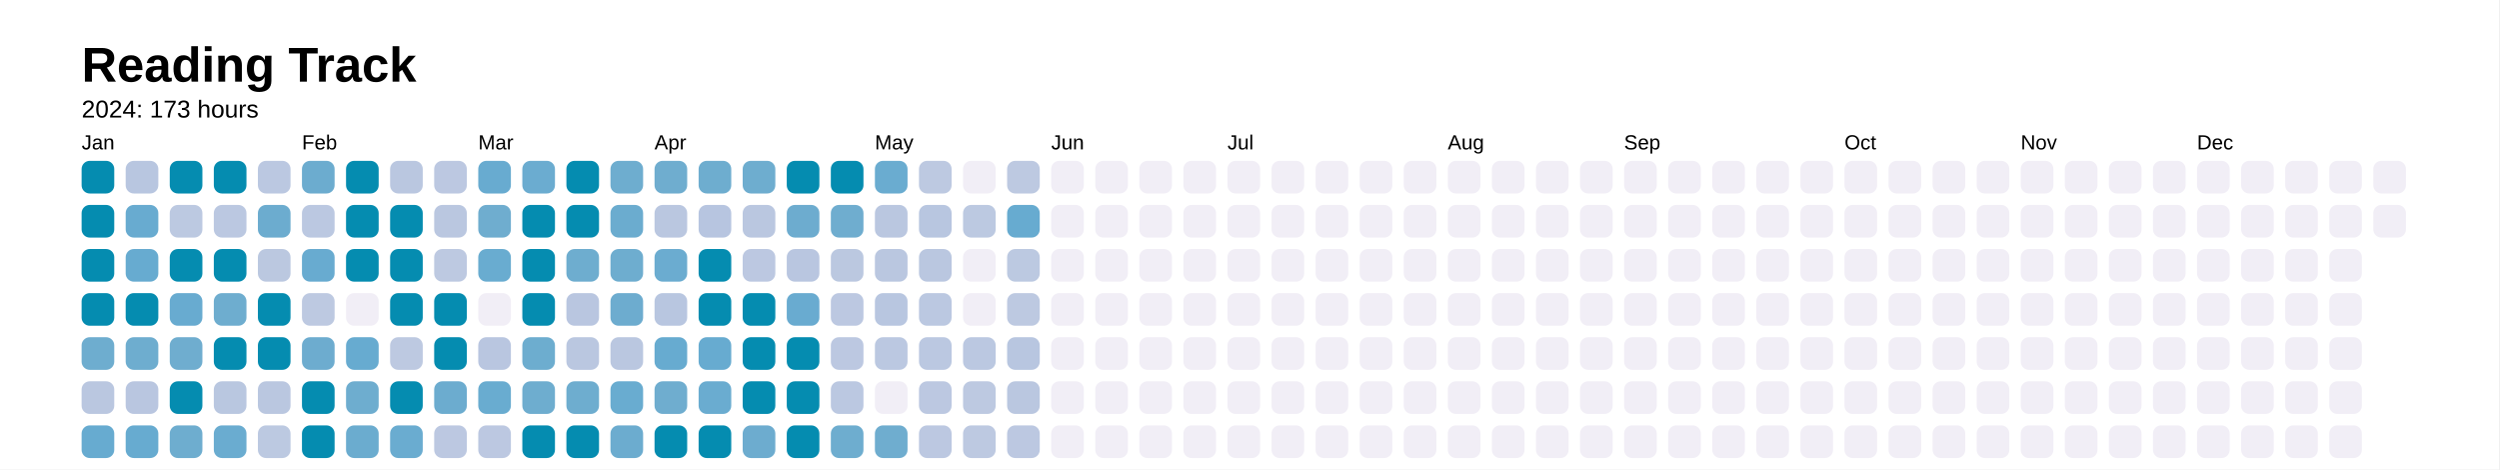
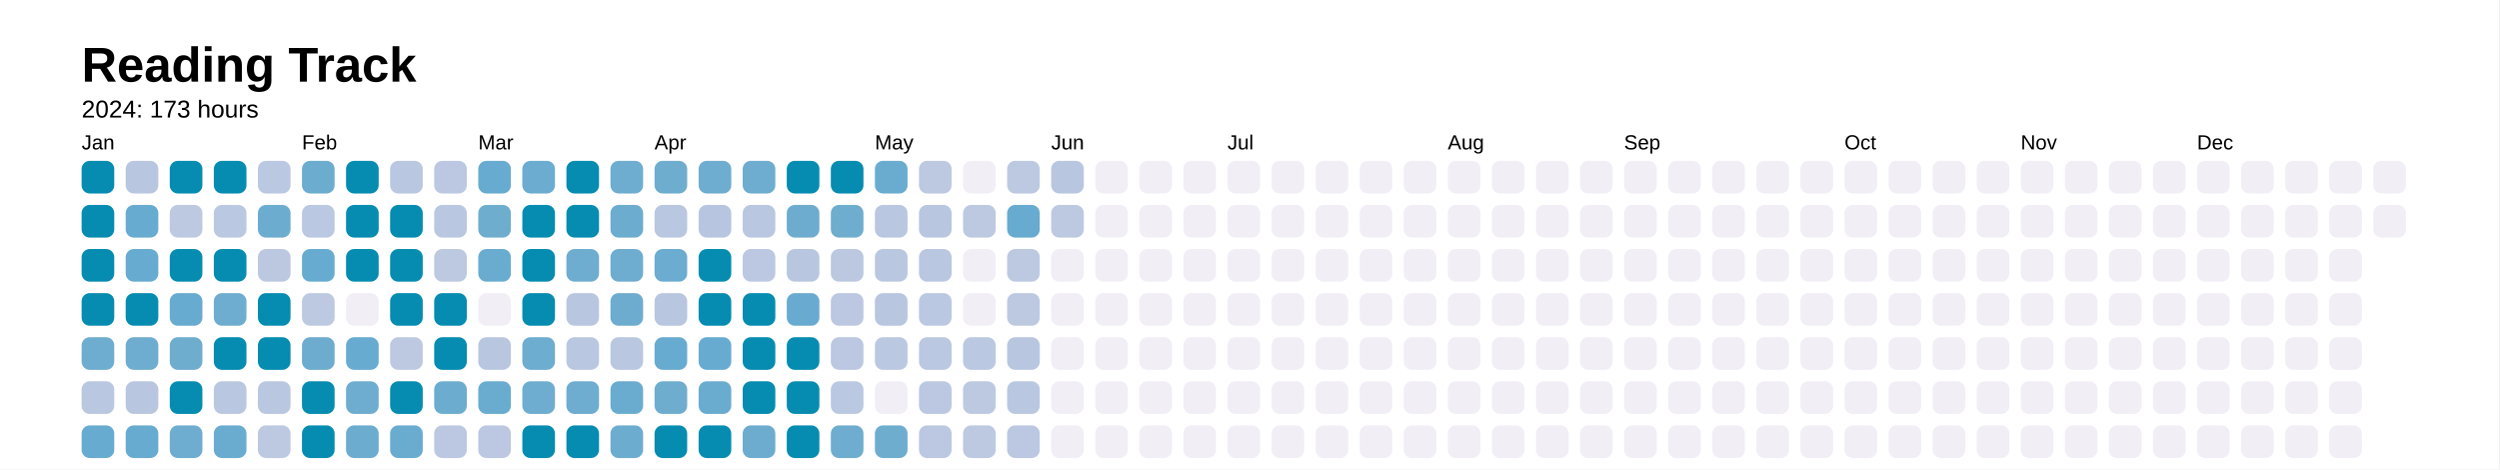
<svg xmlns="http://www.w3.org/2000/svg" baseProfile="full" height="57.5mm" version="1.1" viewBox="0,0,306.2,57.5" width="306.2mm">
  <defs />
  <rect fill="#FFFFFF" height="57.5" width="306.2" x="0" y="0" />
  <text fill="#000000" style="font-size:6px; font-family:Arial; font-weight:bold;" x="10" y="10">Reading Track</text>
  <text fill="#000000" style="font-size:3px; font-family:Arial;" x="10" y="14.4">2024: 173 hours</text>
  <text fill="#000000" style="font-size:2.5px; font-family:Arial" x="10" y="18.3">Jan</text>
  <rect fill="#058cb0" height="4" rx="1" ry="1" width="4" x="10" y="19.7" />
  <rect fill="#058cb0" height="4" rx="1" ry="1" width="4" x="10" y="25.1" />
  <rect fill="#058cb0" height="4" rx="1" ry="1" width="4" x="10" y="30.5" />
  <rect fill="#058cb0" height="4" rx="1" ry="1" width="4" x="10" y="35.9" />
  <rect fill="#6eadcf" height="4" rx="1" ry="1" width="4" x="10" y="41.3" />
  <rect fill="#bac7e0" height="4" rx="1" ry="1" width="4" x="10" y="46.7" />
  <rect fill="#67abd0" height="4" rx="1" ry="1" width="4" x="10" y="52.1" />
  <rect fill="#b8c6e0" height="4" rx="1" ry="1" width="4" x="15.4" y="19.7" />
  <rect fill="#68abd0" height="4" rx="1" ry="1" width="4" x="15.4" y="25.1" />
  <rect fill="#67abd0" height="4" rx="1" ry="1" width="4" x="15.4" y="30.5" />
  <rect fill="#058cb0" height="4" rx="1" ry="1" width="4" x="15.4" y="35.9" />
  <rect fill="#6eadcf" height="4" rx="1" ry="1" width="4" x="15.4" y="41.3" />
  <rect fill="#b9c6e0" height="4" rx="1" ry="1" width="4" x="15.4" y="46.7" />
  <rect fill="#67abd0" height="4" rx="1" ry="1" width="4" x="15.4" y="52.1" />
  <rect fill="#058cb0" height="4" rx="1" ry="1" width="4" x="20.8" y="19.7" />
  <rect fill="#bcc9e1" height="4" rx="1" ry="1" width="4" x="20.8" y="25.1" />
  <rect fill="#058cb0" height="4" rx="1" ry="1" width="4" x="20.8" y="30.5" />
  <rect fill="#68abd0" height="4" rx="1" ry="1" width="4" x="20.8" y="35.9" />
  <rect fill="#6fadcf" height="4" rx="1" ry="1" width="4" x="20.8" y="41.3" />
  <rect fill="#058cb0" height="4" rx="1" ry="1" width="4" x="20.8" y="46.7" />
  <rect fill="#6eadcf" height="4" rx="1" ry="1" width="4" x="20.8" y="52.1" />
  <rect fill="#058cb0" height="4" rx="1" ry="1" width="4" x="26.2" y="19.7" />
  <rect fill="#bbc8e1" height="4" rx="1" ry="1" width="4" x="26.2" y="25.1" />
  <rect fill="#058cb0" height="4" rx="1" ry="1" width="4" x="26.2" y="30.5" />
  <rect fill="#6eadcf" height="4" rx="1" ry="1" width="4" x="26.2" y="35.9" />
  <rect fill="#058cb0" height="4" rx="1" ry="1" width="4" x="26.2" y="41.3" />
  <rect fill="#b9c7e0" height="4" rx="1" ry="1" width="4" x="26.2" y="46.7" />
  <rect fill="#6aacd0" height="4" rx="1" ry="1" width="4" x="26.2" y="52.1" />
  <rect fill="#bbc8e1" height="4" rx="1" ry="1" width="4" x="31.6" y="19.7" />
  <rect fill="#6caccf" height="4" rx="1" ry="1" width="4" x="31.6" y="25.1" />
  <rect fill="#bbc8e0" height="4" rx="1" ry="1" width="4" x="31.6" y="30.5" />
  <rect fill="#058cb0" height="4" rx="1" ry="1" width="4" x="31.6" y="35.9" />
  <rect fill="#058cb0" height="4" rx="1" ry="1" width="4" x="31.6" y="41.3" />
  <rect fill="#bac7e0" height="4" rx="1" ry="1" width="4" x="31.6" y="46.7" />
  <rect fill="#bcc9e1" height="4" rx="1" ry="1" width="4" x="31.6" y="52.1" />
  <text fill="#000000" style="font-size:2.5px; font-family:Arial" x="37.0" y="18.3">Feb</text>
  <rect fill="#6caccf" height="4" rx="1" ry="1" width="4" x="37.0" y="19.7" />
  <rect fill="#bbc8e1" height="4" rx="1" ry="1" width="4" x="37.0" y="25.1" />
  <rect fill="#68abd0" height="4" rx="1" ry="1" width="4" x="37.0" y="30.5" />
  <rect fill="#bdc9e1" height="4" rx="1" ry="1" width="4" x="37.0" y="35.9" />
  <rect fill="#6daccf" height="4" rx="1" ry="1" width="4" x="37.0" y="41.3" />
  <rect fill="#058cb0" height="4" rx="1" ry="1" width="4" x="37.0" y="46.7" />
  <rect fill="#058cb0" height="4" rx="1" ry="1" width="4" x="37.0" y="52.1" />
  <rect fill="#058cb0" height="4" rx="1" ry="1" width="4" x="42.4" y="19.7" />
  <rect fill="#058cb0" height="4" rx="1" ry="1" width="4" x="42.4" y="25.1" />
  <rect fill="#058cb0" height="4" rx="1" ry="1" width="4" x="42.4" y="30.5" />
  <rect fill="#f1eef6" height="4" rx="1" ry="1" width="4" x="42.4" y="35.9" />
  <rect fill="#67abd0" height="4" rx="1" ry="1" width="4" x="42.4" y="41.3" />
  <rect fill="#6eadcf" height="4" rx="1" ry="1" width="4" x="42.4" y="46.7" />
  <rect fill="#6baccf" height="4" rx="1" ry="1" width="4" x="42.4" y="52.1" />
  <rect fill="#bac7e0" height="4" rx="1" ry="1" width="4" x="47.8" y="19.7" />
  <rect fill="#058cb0" height="4" rx="1" ry="1" width="4" x="47.8" y="25.1" />
  <rect fill="#058cb0" height="4" rx="1" ry="1" width="4" x="47.8" y="30.5" />
  <rect fill="#058cb0" height="4" rx="1" ry="1" width="4" x="47.8" y="35.9" />
  <rect fill="#bdc9e1" height="4" rx="1" ry="1" width="4" x="47.8" y="41.3" />
  <rect fill="#058cb0" height="4" rx="1" ry="1" width="4" x="47.8" y="46.7" />
  <rect fill="#6aacd0" height="4" rx="1" ry="1" width="4" x="47.8" y="52.1" />
  <rect fill="#bcc8e1" height="4" rx="1" ry="1" width="4" x="53.2" y="19.7" />
  <rect fill="#bac7e0" height="4" rx="1" ry="1" width="4" x="53.2" y="25.1" />
  <rect fill="#bdc9e1" height="4" rx="1" ry="1" width="4" x="53.2" y="30.5" />
  <rect fill="#058cb0" height="4" rx="1" ry="1" width="4" x="53.2" y="35.9" />
  <rect fill="#058cb0" height="4" rx="1" ry="1" width="4" x="53.2" y="41.3" />
  <rect fill="#6caccf" height="4" rx="1" ry="1" width="4" x="53.2" y="46.7" />
  <rect fill="#bcc8e1" height="4" rx="1" ry="1" width="4" x="53.2" y="52.1" />
  <text fill="#000000" style="font-size:2.5px; font-family:Arial" x="58.6" y="18.3">Mar</text>
  <rect fill="#68abd0" height="4" rx="1" ry="1" width="4" x="58.6" y="19.7" />
  <rect fill="#6fadcf" height="4" rx="1" ry="1" width="4" x="58.6" y="25.1" />
  <rect fill="#69acd0" height="4" rx="1" ry="1" width="4" x="58.6" y="30.5" />
  <rect fill="#f1eef6" height="4" rx="1" ry="1" width="4" x="58.6" y="35.9" />
  <rect fill="#b9c6e0" height="4" rx="1" ry="1" width="4" x="58.6" y="41.3" />
  <rect fill="#69acd0" height="4" rx="1" ry="1" width="4" x="58.6" y="46.7" />
  <rect fill="#bcc8e1" height="4" rx="1" ry="1" width="4" x="58.6" y="52.1" />
  <rect fill="#6bacd0" height="4" rx="1" ry="1" width="4" x="64" y="19.7" />
  <rect fill="#058cb0" height="4" rx="1" ry="1" width="4" x="64" y="25.1" />
  <rect fill="#058cb0" height="4" rx="1" ry="1" width="4" x="64" y="30.5" />
  <rect fill="#058cb0" height="4" rx="1" ry="1" width="4" x="64" y="35.9" />
  <rect fill="#6dadcf" height="4" rx="1" ry="1" width="4" x="64" y="41.3" />
  <rect fill="#6eadcf" height="4" rx="1" ry="1" width="4" x="64" y="46.7" />
  <rect fill="#058cb0" height="4" rx="1" ry="1" width="4" x="64" y="52.1" />
  <rect fill="#058cb0" height="4" rx="1" ry="1" width="4" x="69.4" y="19.7" />
  <rect fill="#058cb0" height="4" rx="1" ry="1" width="4" x="69.4" y="25.1" />
  <rect fill="#6eadcf" height="4" rx="1" ry="1" width="4" x="69.4" y="30.5" />
  <rect fill="#b9c6e0" height="4" rx="1" ry="1" width="4" x="69.4" y="35.9" />
  <rect fill="#bac7e0" height="4" rx="1" ry="1" width="4" x="69.4" y="41.3" />
  <rect fill="#6eadcf" height="4" rx="1" ry="1" width="4" x="69.4" y="46.7" />
  <rect fill="#058cb0" height="4" rx="1" ry="1" width="4" x="69.4" y="52.1" />
  <rect fill="#6eadcf" height="4" rx="1" ry="1" width="4" x="74.8" y="19.7" />
  <rect fill="#6baccf" height="4" rx="1" ry="1" width="4" x="74.8" y="25.1" />
  <rect fill="#6eadcf" height="4" rx="1" ry="1" width="4" x="74.8" y="30.5" />
  <rect fill="#6daccf" height="4" rx="1" ry="1" width="4" x="74.8" y="35.9" />
  <rect fill="#bac7e0" height="4" rx="1" ry="1" width="4" x="74.8" y="41.3" />
  <rect fill="#69acd0" height="4" rx="1" ry="1" width="4" x="74.8" y="46.7" />
  <rect fill="#6caccf" height="4" rx="1" ry="1" width="4" x="74.8" y="52.1" />
  <text fill="#000000" style="font-size:2.5px; font-family:Arial" x="80.2" y="18.3">Apr</text>
  <rect fill="#6fadcf" height="4" rx="1" ry="1" width="4" x="80.2" y="19.7" />
  <rect fill="#bac7e0" height="4" rx="1" ry="1" width="4" x="80.2" y="25.1" />
  <rect fill="#6bacd0" height="4" rx="1" ry="1" width="4" x="80.2" y="30.5" />
  <rect fill="#b8c6e0" height="4" rx="1" ry="1" width="4" x="80.2" y="35.9" />
  <rect fill="#67abd0" height="4" rx="1" ry="1" width="4" x="80.2" y="41.3" />
  <rect fill="#6fadcf" height="4" rx="1" ry="1" width="4" x="80.2" y="46.7" />
  <rect fill="#058cb0" height="4" rx="1" ry="1" width="4" x="80.2" y="52.1" />
  <rect fill="#6eadcf" height="4" rx="1" ry="1" width="4" x="85.6" y="19.7" />
  <rect fill="#b7c5e0" height="4" rx="1" ry="1" width="4" x="85.6" y="25.1" />
  <rect fill="#058cb0" height="4" rx="1" ry="1" width="4" x="85.6" y="30.5" />
  <rect fill="#058cb0" height="4" rx="1" ry="1" width="4" x="85.6" y="35.9" />
  <rect fill="#67abd0" height="4" rx="1" ry="1" width="4" x="85.6" y="41.3" />
  <rect fill="#6aacd0" height="4" rx="1" ry="1" width="4" x="85.6" y="46.7" />
  <rect fill="#058cb0" height="4" rx="1" ry="1" width="4" x="85.6" y="52.1" />
  <rect fill="#6eadcf" height="4" rx="1" ry="1" width="4" x="91" y="19.7" />
  <rect fill="#bac7e0" height="4" rx="1" ry="1" width="4" x="91" y="25.1" />
  <rect fill="#bcc8e1" height="4" rx="1" ry="1" width="4" x="91" y="30.5" />
  <rect fill="#058cb0" height="4" rx="1" ry="1" width="4" x="91" y="35.9" />
  <rect fill="#058cb0" height="4" rx="1" ry="1" width="4" x="91" y="41.3" />
  <rect fill="#058cb0" height="4" rx="1" ry="1" width="4" x="91" y="46.7" />
  <rect fill="#6daccf" height="4" rx="1" ry="1" width="4" x="91" y="52.1" />
  <rect fill="#058cb0" height="4" rx="1" ry="1" width="4" x="96.4" y="19.7" />
  <rect fill="#6daccf" height="4" rx="1" ry="1" width="4" x="96.4" y="25.1" />
  <rect fill="#b9c6e0" height="4" rx="1" ry="1" width="4" x="96.4" y="30.5" />
  <rect fill="#69abd0" height="4" rx="1" ry="1" width="4" x="96.4" y="35.9" />
  <rect fill="#058cb0" height="4" rx="1" ry="1" width="4" x="96.4" y="41.3" />
  <rect fill="#058cb0" height="4" rx="1" ry="1" width="4" x="96.4" y="46.7" />
  <rect fill="#058cb0" height="4" rx="1" ry="1" width="4" x="96.4" y="52.1" />
  <rect fill="#058cb0" height="4" rx="1" ry="1" width="4" x="101.8" y="19.7" />
  <rect fill="#6fadcf" height="4" rx="1" ry="1" width="4" x="101.8" y="25.1" />
  <rect fill="#bbc8e0" height="4" rx="1" ry="1" width="4" x="101.8" y="30.5" />
  <rect fill="#bcc8e1" height="4" rx="1" ry="1" width="4" x="101.8" y="35.9" />
  <rect fill="#bcc8e1" height="4" rx="1" ry="1" width="4" x="101.8" y="41.3" />
  <rect fill="#bbc8e1" height="4" rx="1" ry="1" width="4" x="101.8" y="46.7" />
  <rect fill="#6eadcf" height="4" rx="1" ry="1" width="4" x="101.8" y="52.1" />
  <text fill="#000000" style="font-size:2.5px; font-family:Arial" x="107.2" y="18.3">May</text>
  <rect fill="#6aacd0" height="4" rx="1" ry="1" width="4" x="107.2" y="19.7" />
  <rect fill="#bac7e0" height="4" rx="1" ry="1" width="4" x="107.2" y="25.1" />
  <rect fill="#bac7e0" height="4" rx="1" ry="1" width="4" x="107.2" y="30.5" />
  <rect fill="#b8c6e0" height="4" rx="1" ry="1" width="4" x="107.2" y="35.9" />
  <rect fill="#bbc8e1" height="4" rx="1" ry="1" width="4" x="107.2" y="41.3" />
  <rect fill="#f1eef6" height="4" rx="1" ry="1" width="4" x="107.2" y="46.7" />
  <rect fill="#6fadcf" height="4" rx="1" ry="1" width="4" x="107.2" y="52.1" />
  <rect fill="#bdc9e1" height="4" rx="1" ry="1" width="4" x="112.6" y="19.7" />
  <rect fill="#b8c6e0" height="4" rx="1" ry="1" width="4" x="112.6" y="25.1" />
  <rect fill="#bac7e0" height="4" rx="1" ry="1" width="4" x="112.6" y="30.5" />
  <rect fill="#bbc8e1" height="4" rx="1" ry="1" width="4" x="112.6" y="35.9" />
  <rect fill="#bbc8e1" height="4" rx="1" ry="1" width="4" x="112.6" y="41.3" />
  <rect fill="#bcc8e1" height="4" rx="1" ry="1" width="4" x="112.6" y="46.7" />
  <rect fill="#bcc8e1" height="4" rx="1" ry="1" width="4" x="112.6" y="52.1" />
  <rect fill="#f1eef6" height="4" rx="1" ry="1" width="4" x="118" y="19.7" />
  <rect fill="#bcc9e1" height="4" rx="1" ry="1" width="4" x="118" y="25.1" />
  <rect fill="#f1eef6" height="4" rx="1" ry="1" width="4" x="118" y="30.5" />
  <rect fill="#f1eef6" height="4" rx="1" ry="1" width="4" x="118" y="35.9" />
  <rect fill="#bbc8e1" height="4" rx="1" ry="1" width="4" x="118" y="41.3" />
  <rect fill="#bdc9e1" height="4" rx="1" ry="1" width="4" x="118" y="46.7" />
  <rect fill="#bdc9e1" height="4" rx="1" ry="1" width="4" x="118" y="52.1" />
  <rect fill="#bdc9e1" height="4" rx="1" ry="1" width="4" x="123.4" y="19.7" />
  <rect fill="#67abd0" height="4" rx="1" ry="1" width="4" x="123.4" y="25.1" />
  <rect fill="#bcc9e1" height="4" rx="1" ry="1" width="4" x="123.4" y="30.5" />
  <rect fill="#bdc9e1" height="4" rx="1" ry="1" width="4" x="123.4" y="35.9" />
  <rect fill="#b8c6e0" height="4" rx="1" ry="1" width="4" x="123.4" y="41.3" />
  <rect fill="#bac7e0" height="4" rx="1" ry="1" width="4" x="123.4" y="46.7" />
  <rect fill="#bcc8e1" height="4" rx="1" ry="1" width="4" x="123.4" y="52.1" />
  <text fill="#000000" style="font-size:2.5px; font-family:Arial" x="128.8" y="18.3">Jun</text>
-   <rect fill="#f1eef6" height="4" rx="1" ry="1" width="4" x="128.8" y="19.7" />
-   <rect fill="#f1eef6" height="4" rx="1" ry="1" width="4" x="128.8" y="25.1" />
+   <rect fill="#b9c6e0" height="4" rx="1" ry="1" width="4" x="128.8" y="19.7" />
+   <rect fill="#bcc9e1" height="4" rx="1" ry="1" width="4" x="128.8" y="25.1" />
  <rect fill="#f1eef6" height="4" rx="1" ry="1" width="4" x="128.8" y="30.5" />
  <rect fill="#f1eef6" height="4" rx="1" ry="1" width="4" x="128.8" y="35.9" />
  <rect fill="#f1eef6" height="4" rx="1" ry="1" width="4" x="128.8" y="41.3" />
  <rect fill="#f1eef6" height="4" rx="1" ry="1" width="4" x="128.8" y="46.7" />
  <rect fill="#f1eef6" height="4" rx="1" ry="1" width="4" x="128.8" y="52.1" />
  <rect fill="#f1eef6" height="4" rx="1" ry="1" width="4" x="134.2" y="19.7" />
  <rect fill="#f1eef6" height="4" rx="1" ry="1" width="4" x="134.2" y="25.1" />
  <rect fill="#f1eef6" height="4" rx="1" ry="1" width="4" x="134.2" y="30.5" />
  <rect fill="#f1eef6" height="4" rx="1" ry="1" width="4" x="134.2" y="35.9" />
  <rect fill="#f1eef6" height="4" rx="1" ry="1" width="4" x="134.2" y="41.3" />
  <rect fill="#f1eef6" height="4" rx="1" ry="1" width="4" x="134.2" y="46.7" />
  <rect fill="#f1eef6" height="4" rx="1" ry="1" width="4" x="134.2" y="52.1" />
  <rect fill="#f1eef6" height="4" rx="1" ry="1" width="4" x="139.6" y="19.7" />
  <rect fill="#f1eef6" height="4" rx="1" ry="1" width="4" x="139.6" y="25.1" />
  <rect fill="#f1eef6" height="4" rx="1" ry="1" width="4" x="139.6" y="30.5" />
  <rect fill="#f1eef6" height="4" rx="1" ry="1" width="4" x="139.6" y="35.9" />
  <rect fill="#f1eef6" height="4" rx="1" ry="1" width="4" x="139.6" y="41.3" />
  <rect fill="#f1eef6" height="4" rx="1" ry="1" width="4" x="139.6" y="46.7" />
  <rect fill="#f1eef6" height="4" rx="1" ry="1" width="4" x="139.6" y="52.1" />
  <rect fill="#f1eef6" height="4" rx="1" ry="1" width="4" x="145" y="19.7" />
  <rect fill="#f1eef6" height="4" rx="1" ry="1" width="4" x="145" y="25.1" />
  <rect fill="#f1eef6" height="4" rx="1" ry="1" width="4" x="145" y="30.5" />
  <rect fill="#f1eef6" height="4" rx="1" ry="1" width="4" x="145" y="35.9" />
  <rect fill="#f1eef6" height="4" rx="1" ry="1" width="4" x="145" y="41.3" />
  <rect fill="#f1eef6" height="4" rx="1" ry="1" width="4" x="145" y="46.7" />
  <rect fill="#f1eef6" height="4" rx="1" ry="1" width="4" x="145" y="52.1" />
  <text fill="#000000" style="font-size:2.5px; font-family:Arial" x="150.4" y="18.3">Jul</text>
  <rect fill="#f1eef6" height="4" rx="1" ry="1" width="4" x="150.4" y="19.7" />
  <rect fill="#f1eef6" height="4" rx="1" ry="1" width="4" x="150.4" y="25.1" />
  <rect fill="#f1eef6" height="4" rx="1" ry="1" width="4" x="150.4" y="30.5" />
  <rect fill="#f1eef6" height="4" rx="1" ry="1" width="4" x="150.4" y="35.9" />
  <rect fill="#f1eef6" height="4" rx="1" ry="1" width="4" x="150.4" y="41.3" />
  <rect fill="#f1eef6" height="4" rx="1" ry="1" width="4" x="150.4" y="46.7" />
  <rect fill="#f1eef6" height="4" rx="1" ry="1" width="4" x="150.4" y="52.1" />
  <rect fill="#f1eef6" height="4" rx="1" ry="1" width="4" x="155.8" y="19.7" />
  <rect fill="#f1eef6" height="4" rx="1" ry="1" width="4" x="155.8" y="25.1" />
  <rect fill="#f1eef6" height="4" rx="1" ry="1" width="4" x="155.8" y="30.5" />
  <rect fill="#f1eef6" height="4" rx="1" ry="1" width="4" x="155.8" y="35.9" />
  <rect fill="#f1eef6" height="4" rx="1" ry="1" width="4" x="155.8" y="41.3" />
  <rect fill="#f1eef6" height="4" rx="1" ry="1" width="4" x="155.8" y="46.7" />
  <rect fill="#f1eef6" height="4" rx="1" ry="1" width="4" x="155.8" y="52.1" />
  <rect fill="#f1eef6" height="4" rx="1" ry="1" width="4" x="161.2" y="19.7" />
  <rect fill="#f1eef6" height="4" rx="1" ry="1" width="4" x="161.2" y="25.1" />
  <rect fill="#f1eef6" height="4" rx="1" ry="1" width="4" x="161.2" y="30.5" />
  <rect fill="#f1eef6" height="4" rx="1" ry="1" width="4" x="161.2" y="35.9" />
  <rect fill="#f1eef6" height="4" rx="1" ry="1" width="4" x="161.2" y="41.3" />
  <rect fill="#f1eef6" height="4" rx="1" ry="1" width="4" x="161.2" y="46.7" />
  <rect fill="#f1eef6" height="4" rx="1" ry="1" width="4" x="161.2" y="52.1" />
  <rect fill="#f1eef6" height="4" rx="1" ry="1" width="4" x="166.6" y="19.7" />
  <rect fill="#f1eef6" height="4" rx="1" ry="1" width="4" x="166.6" y="25.1" />
  <rect fill="#f1eef6" height="4" rx="1" ry="1" width="4" x="166.6" y="30.5" />
  <rect fill="#f1eef6" height="4" rx="1" ry="1" width="4" x="166.6" y="35.9" />
  <rect fill="#f1eef6" height="4" rx="1" ry="1" width="4" x="166.6" y="41.3" />
  <rect fill="#f1eef6" height="4" rx="1" ry="1" width="4" x="166.6" y="46.7" />
  <rect fill="#f1eef6" height="4" rx="1" ry="1" width="4" x="166.6" y="52.1" />
  <rect fill="#f1eef6" height="4" rx="1" ry="1" width="4" x="172" y="19.7" />
  <rect fill="#f1eef6" height="4" rx="1" ry="1" width="4" x="172" y="25.1" />
  <rect fill="#f1eef6" height="4" rx="1" ry="1" width="4" x="172" y="30.5" />
  <rect fill="#f1eef6" height="4" rx="1" ry="1" width="4" x="172" y="35.9" />
  <rect fill="#f1eef6" height="4" rx="1" ry="1" width="4" x="172" y="41.3" />
  <rect fill="#f1eef6" height="4" rx="1" ry="1" width="4" x="172" y="46.7" />
  <rect fill="#f1eef6" height="4" rx="1" ry="1" width="4" x="172" y="52.1" />
  <text fill="#000000" style="font-size:2.5px; font-family:Arial" x="177.4" y="18.3">Aug</text>
  <rect fill="#f1eef6" height="4" rx="1" ry="1" width="4" x="177.4" y="19.7" />
  <rect fill="#f1eef6" height="4" rx="1" ry="1" width="4" x="177.4" y="25.1" />
  <rect fill="#f1eef6" height="4" rx="1" ry="1" width="4" x="177.4" y="30.5" />
  <rect fill="#f1eef6" height="4" rx="1" ry="1" width="4" x="177.4" y="35.9" />
  <rect fill="#f1eef6" height="4" rx="1" ry="1" width="4" x="177.4" y="41.3" />
  <rect fill="#f1eef6" height="4" rx="1" ry="1" width="4" x="177.4" y="46.7" />
  <rect fill="#f1eef6" height="4" rx="1" ry="1" width="4" x="177.4" y="52.1" />
  <rect fill="#f1eef6" height="4" rx="1" ry="1" width="4" x="182.8" y="19.7" />
  <rect fill="#f1eef6" height="4" rx="1" ry="1" width="4" x="182.8" y="25.1" />
  <rect fill="#f1eef6" height="4" rx="1" ry="1" width="4" x="182.8" y="30.5" />
  <rect fill="#f1eef6" height="4" rx="1" ry="1" width="4" x="182.8" y="35.9" />
  <rect fill="#f1eef6" height="4" rx="1" ry="1" width="4" x="182.8" y="41.3" />
  <rect fill="#f1eef6" height="4" rx="1" ry="1" width="4" x="182.8" y="46.7" />
  <rect fill="#f1eef6" height="4" rx="1" ry="1" width="4" x="182.8" y="52.1" />
  <rect fill="#f1eef6" height="4" rx="1" ry="1" width="4" x="188.2" y="19.7" />
  <rect fill="#f1eef6" height="4" rx="1" ry="1" width="4" x="188.2" y="25.1" />
  <rect fill="#f1eef6" height="4" rx="1" ry="1" width="4" x="188.2" y="30.5" />
  <rect fill="#f1eef6" height="4" rx="1" ry="1" width="4" x="188.2" y="35.9" />
  <rect fill="#f1eef6" height="4" rx="1" ry="1" width="4" x="188.2" y="41.3" />
  <rect fill="#f1eef6" height="4" rx="1" ry="1" width="4" x="188.2" y="46.7" />
  <rect fill="#f1eef6" height="4" rx="1" ry="1" width="4" x="188.2" y="52.1" />
  <rect fill="#f1eef6" height="4" rx="1" ry="1" width="4" x="193.6" y="19.7" />
  <rect fill="#f1eef6" height="4" rx="1" ry="1" width="4" x="193.6" y="25.1" />
  <rect fill="#f1eef6" height="4" rx="1" ry="1" width="4" x="193.6" y="30.5" />
  <rect fill="#f1eef6" height="4" rx="1" ry="1" width="4" x="193.6" y="35.9" />
  <rect fill="#f1eef6" height="4" rx="1" ry="1" width="4" x="193.6" y="41.3" />
  <rect fill="#f1eef6" height="4" rx="1" ry="1" width="4" x="193.6" y="46.7" />
  <rect fill="#f1eef6" height="4" rx="1" ry="1" width="4" x="193.6" y="52.1" />
  <text fill="#000000" style="font-size:2.5px; font-family:Arial" x="199" y="18.3">Sep</text>
  <rect fill="#f1eef6" height="4" rx="1" ry="1" width="4" x="199" y="19.7" />
  <rect fill="#f1eef6" height="4" rx="1" ry="1" width="4" x="199" y="25.1" />
  <rect fill="#f1eef6" height="4" rx="1" ry="1" width="4" x="199" y="30.5" />
  <rect fill="#f1eef6" height="4" rx="1" ry="1" width="4" x="199" y="35.9" />
  <rect fill="#f1eef6" height="4" rx="1" ry="1" width="4" x="199" y="41.3" />
  <rect fill="#f1eef6" height="4" rx="1" ry="1" width="4" x="199" y="46.7" />
  <rect fill="#f1eef6" height="4" rx="1" ry="1" width="4" x="199" y="52.1" />
  <rect fill="#f1eef6" height="4" rx="1" ry="1" width="4" x="204.4" y="19.7" />
  <rect fill="#f1eef6" height="4" rx="1" ry="1" width="4" x="204.4" y="25.1" />
  <rect fill="#f1eef6" height="4" rx="1" ry="1" width="4" x="204.4" y="30.5" />
  <rect fill="#f1eef6" height="4" rx="1" ry="1" width="4" x="204.4" y="35.9" />
  <rect fill="#f1eef6" height="4" rx="1" ry="1" width="4" x="204.4" y="41.3" />
  <rect fill="#f1eef6" height="4" rx="1" ry="1" width="4" x="204.4" y="46.7" />
  <rect fill="#f1eef6" height="4" rx="1" ry="1" width="4" x="204.4" y="52.1" />
  <rect fill="#f1eef6" height="4" rx="1" ry="1" width="4" x="209.8" y="19.7" />
  <rect fill="#f1eef6" height="4" rx="1" ry="1" width="4" x="209.8" y="25.1" />
  <rect fill="#f1eef6" height="4" rx="1" ry="1" width="4" x="209.8" y="30.5" />
  <rect fill="#f1eef6" height="4" rx="1" ry="1" width="4" x="209.8" y="35.9" />
  <rect fill="#f1eef6" height="4" rx="1" ry="1" width="4" x="209.8" y="41.3" />
  <rect fill="#f1eef6" height="4" rx="1" ry="1" width="4" x="209.8" y="46.7" />
  <rect fill="#f1eef6" height="4" rx="1" ry="1" width="4" x="209.8" y="52.1" />
  <rect fill="#f1eef6" height="4" rx="1" ry="1" width="4" x="215.2" y="19.7" />
  <rect fill="#f1eef6" height="4" rx="1" ry="1" width="4" x="215.2" y="25.1" />
  <rect fill="#f1eef6" height="4" rx="1" ry="1" width="4" x="215.2" y="30.5" />
  <rect fill="#f1eef6" height="4" rx="1" ry="1" width="4" x="215.2" y="35.9" />
  <rect fill="#f1eef6" height="4" rx="1" ry="1" width="4" x="215.2" y="41.3" />
  <rect fill="#f1eef6" height="4" rx="1" ry="1" width="4" x="215.2" y="46.7" />
  <rect fill="#f1eef6" height="4" rx="1" ry="1" width="4" x="215.2" y="52.1" />
  <rect fill="#f1eef6" height="4" rx="1" ry="1" width="4" x="220.6" y="19.7" />
  <rect fill="#f1eef6" height="4" rx="1" ry="1" width="4" x="220.6" y="25.1" />
  <rect fill="#f1eef6" height="4" rx="1" ry="1" width="4" x="220.6" y="30.5" />
  <rect fill="#f1eef6" height="4" rx="1" ry="1" width="4" x="220.6" y="35.9" />
  <rect fill="#f1eef6" height="4" rx="1" ry="1" width="4" x="220.6" y="41.3" />
  <rect fill="#f1eef6" height="4" rx="1" ry="1" width="4" x="220.6" y="46.7" />
  <rect fill="#f1eef6" height="4" rx="1" ry="1" width="4" x="220.6" y="52.1" />
  <text fill="#000000" style="font-size:2.5px; font-family:Arial" x="226" y="18.3">Oct</text>
  <rect fill="#f1eef6" height="4" rx="1" ry="1" width="4" x="226" y="19.7" />
  <rect fill="#f1eef6" height="4" rx="1" ry="1" width="4" x="226" y="25.1" />
  <rect fill="#f1eef6" height="4" rx="1" ry="1" width="4" x="226" y="30.5" />
  <rect fill="#f1eef6" height="4" rx="1" ry="1" width="4" x="226" y="35.9" />
  <rect fill="#f1eef6" height="4" rx="1" ry="1" width="4" x="226" y="41.3" />
  <rect fill="#f1eef6" height="4" rx="1" ry="1" width="4" x="226" y="46.7" />
  <rect fill="#f1eef6" height="4" rx="1" ry="1" width="4" x="226" y="52.1" />
  <rect fill="#f1eef6" height="4" rx="1" ry="1" width="4" x="231.4" y="19.7" />
  <rect fill="#f1eef6" height="4" rx="1" ry="1" width="4" x="231.4" y="25.1" />
  <rect fill="#f1eef6" height="4" rx="1" ry="1" width="4" x="231.4" y="30.5" />
  <rect fill="#f1eef6" height="4" rx="1" ry="1" width="4" x="231.4" y="35.9" />
  <rect fill="#f1eef6" height="4" rx="1" ry="1" width="4" x="231.4" y="41.3" />
  <rect fill="#f1eef6" height="4" rx="1" ry="1" width="4" x="231.4" y="46.7" />
  <rect fill="#f1eef6" height="4" rx="1" ry="1" width="4" x="231.4" y="52.1" />
  <rect fill="#f1eef6" height="4" rx="1" ry="1" width="4" x="236.8" y="19.7" />
  <rect fill="#f1eef6" height="4" rx="1" ry="1" width="4" x="236.8" y="25.1" />
  <rect fill="#f1eef6" height="4" rx="1" ry="1" width="4" x="236.8" y="30.5" />
  <rect fill="#f1eef6" height="4" rx="1" ry="1" width="4" x="236.8" y="35.9" />
  <rect fill="#f1eef6" height="4" rx="1" ry="1" width="4" x="236.8" y="41.3" />
  <rect fill="#f1eef6" height="4" rx="1" ry="1" width="4" x="236.8" y="46.7" />
  <rect fill="#f1eef6" height="4" rx="1" ry="1" width="4" x="236.8" y="52.1" />
  <rect fill="#f1eef6" height="4" rx="1" ry="1" width="4" x="242.2" y="19.7" />
  <rect fill="#f1eef6" height="4" rx="1" ry="1" width="4" x="242.2" y="25.1" />
  <rect fill="#f1eef6" height="4" rx="1" ry="1" width="4" x="242.2" y="30.5" />
  <rect fill="#f1eef6" height="4" rx="1" ry="1" width="4" x="242.2" y="35.9" />
  <rect fill="#f1eef6" height="4" rx="1" ry="1" width="4" x="242.2" y="41.3" />
  <rect fill="#f1eef6" height="4" rx="1" ry="1" width="4" x="242.2" y="46.7" />
  <rect fill="#f1eef6" height="4" rx="1" ry="1" width="4" x="242.2" y="52.1" />
  <text fill="#000000" style="font-size:2.5px; font-family:Arial" x="247.6" y="18.3">Nov</text>
  <rect fill="#f1eef6" height="4" rx="1" ry="1" width="4" x="247.6" y="19.7" />
  <rect fill="#f1eef6" height="4" rx="1" ry="1" width="4" x="247.6" y="25.1" />
  <rect fill="#f1eef6" height="4" rx="1" ry="1" width="4" x="247.6" y="30.5" />
  <rect fill="#f1eef6" height="4" rx="1" ry="1" width="4" x="247.6" y="35.9" />
  <rect fill="#f1eef6" height="4" rx="1" ry="1" width="4" x="247.6" y="41.3" />
  <rect fill="#f1eef6" height="4" rx="1" ry="1" width="4" x="247.6" y="46.7" />
  <rect fill="#f1eef6" height="4" rx="1" ry="1" width="4" x="247.6" y="52.1" />
  <rect fill="#f1eef6" height="4" rx="1" ry="1" width="4" x="253" y="19.7" />
  <rect fill="#f1eef6" height="4" rx="1" ry="1" width="4" x="253" y="25.1" />
  <rect fill="#f1eef6" height="4" rx="1" ry="1" width="4" x="253" y="30.5" />
  <rect fill="#f1eef6" height="4" rx="1" ry="1" width="4" x="253" y="35.9" />
  <rect fill="#f1eef6" height="4" rx="1" ry="1" width="4" x="253" y="41.3" />
  <rect fill="#f1eef6" height="4" rx="1" ry="1" width="4" x="253" y="46.7" />
  <rect fill="#f1eef6" height="4" rx="1" ry="1" width="4" x="253" y="52.1" />
  <rect fill="#f1eef6" height="4" rx="1" ry="1" width="4" x="258.4" y="19.7" />
  <rect fill="#f1eef6" height="4" rx="1" ry="1" width="4" x="258.4" y="25.1" />
  <rect fill="#f1eef6" height="4" rx="1" ry="1" width="4" x="258.4" y="30.5" />
  <rect fill="#f1eef6" height="4" rx="1" ry="1" width="4" x="258.4" y="35.9" />
  <rect fill="#f1eef6" height="4" rx="1" ry="1" width="4" x="258.4" y="41.3" />
  <rect fill="#f1eef6" height="4" rx="1" ry="1" width="4" x="258.4" y="46.7" />
  <rect fill="#f1eef6" height="4" rx="1" ry="1" width="4" x="258.4" y="52.1" />
  <rect fill="#f1eef6" height="4" rx="1" ry="1" width="4" x="263.8" y="19.7" />
  <rect fill="#f1eef6" height="4" rx="1" ry="1" width="4" x="263.8" y="25.1" />
  <rect fill="#f1eef6" height="4" rx="1" ry="1" width="4" x="263.8" y="30.5" />
  <rect fill="#f1eef6" height="4" rx="1" ry="1" width="4" x="263.8" y="35.9" />
  <rect fill="#f1eef6" height="4" rx="1" ry="1" width="4" x="263.8" y="41.3" />
  <rect fill="#f1eef6" height="4" rx="1" ry="1" width="4" x="263.8" y="46.7" />
  <rect fill="#f1eef6" height="4" rx="1" ry="1" width="4" x="263.8" y="52.1" />
  <text fill="#000000" style="font-size:2.5px; font-family:Arial" x="269.2" y="18.3">Dec</text>
  <rect fill="#f1eef6" height="4" rx="1" ry="1" width="4" x="269.2" y="19.7" />
  <rect fill="#f1eef6" height="4" rx="1" ry="1" width="4" x="269.2" y="25.1" />
  <rect fill="#f1eef6" height="4" rx="1" ry="1" width="4" x="269.2" y="30.5" />
  <rect fill="#f1eef6" height="4" rx="1" ry="1" width="4" x="269.2" y="35.9" />
  <rect fill="#f1eef6" height="4" rx="1" ry="1" width="4" x="269.2" y="41.3" />
  <rect fill="#f1eef6" height="4" rx="1" ry="1" width="4" x="269.2" y="46.7" />
  <rect fill="#f1eef6" height="4" rx="1" ry="1" width="4" x="269.2" y="52.1" />
  <rect fill="#f1eef6" height="4" rx="1" ry="1" width="4" x="274.6" y="19.7" />
  <rect fill="#f1eef6" height="4" rx="1" ry="1" width="4" x="274.6" y="25.1" />
  <rect fill="#f1eef6" height="4" rx="1" ry="1" width="4" x="274.6" y="30.5" />
  <rect fill="#f1eef6" height="4" rx="1" ry="1" width="4" x="274.6" y="35.9" />
  <rect fill="#f1eef6" height="4" rx="1" ry="1" width="4" x="274.6" y="41.3" />
  <rect fill="#f1eef6" height="4" rx="1" ry="1" width="4" x="274.6" y="46.7" />
  <rect fill="#f1eef6" height="4" rx="1" ry="1" width="4" x="274.6" y="52.1" />
  <rect fill="#f1eef6" height="4" rx="1" ry="1" width="4" x="280" y="19.7" />
  <rect fill="#f1eef6" height="4" rx="1" ry="1" width="4" x="280" y="25.1" />
  <rect fill="#f1eef6" height="4" rx="1" ry="1" width="4" x="280" y="30.5" />
  <rect fill="#f1eef6" height="4" rx="1" ry="1" width="4" x="280" y="35.9" />
  <rect fill="#f1eef6" height="4" rx="1" ry="1" width="4" x="280" y="41.3" />
  <rect fill="#f1eef6" height="4" rx="1" ry="1" width="4" x="280" y="46.7" />
  <rect fill="#f1eef6" height="4" rx="1" ry="1" width="4" x="280" y="52.1" />
  <rect fill="#f1eef6" height="4" rx="1" ry="1" width="4" x="285.4" y="19.7" />
  <rect fill="#f1eef6" height="4" rx="1" ry="1" width="4" x="285.4" y="25.1" />
  <rect fill="#f1eef6" height="4" rx="1" ry="1" width="4" x="285.4" y="30.5" />
  <rect fill="#f1eef6" height="4" rx="1" ry="1" width="4" x="285.4" y="35.9" />
  <rect fill="#f1eef6" height="4" rx="1" ry="1" width="4" x="285.4" y="41.3" />
  <rect fill="#f1eef6" height="4" rx="1" ry="1" width="4" x="285.4" y="46.7" />
  <rect fill="#f1eef6" height="4" rx="1" ry="1" width="4" x="285.4" y="52.1" />
  <rect fill="#f1eef6" height="4" rx="1" ry="1" width="4" x="290.8" y="19.7" />
  <rect fill="#f1eef6" height="4" rx="1" ry="1" width="4" x="290.8" y="25.1" />
</svg>
